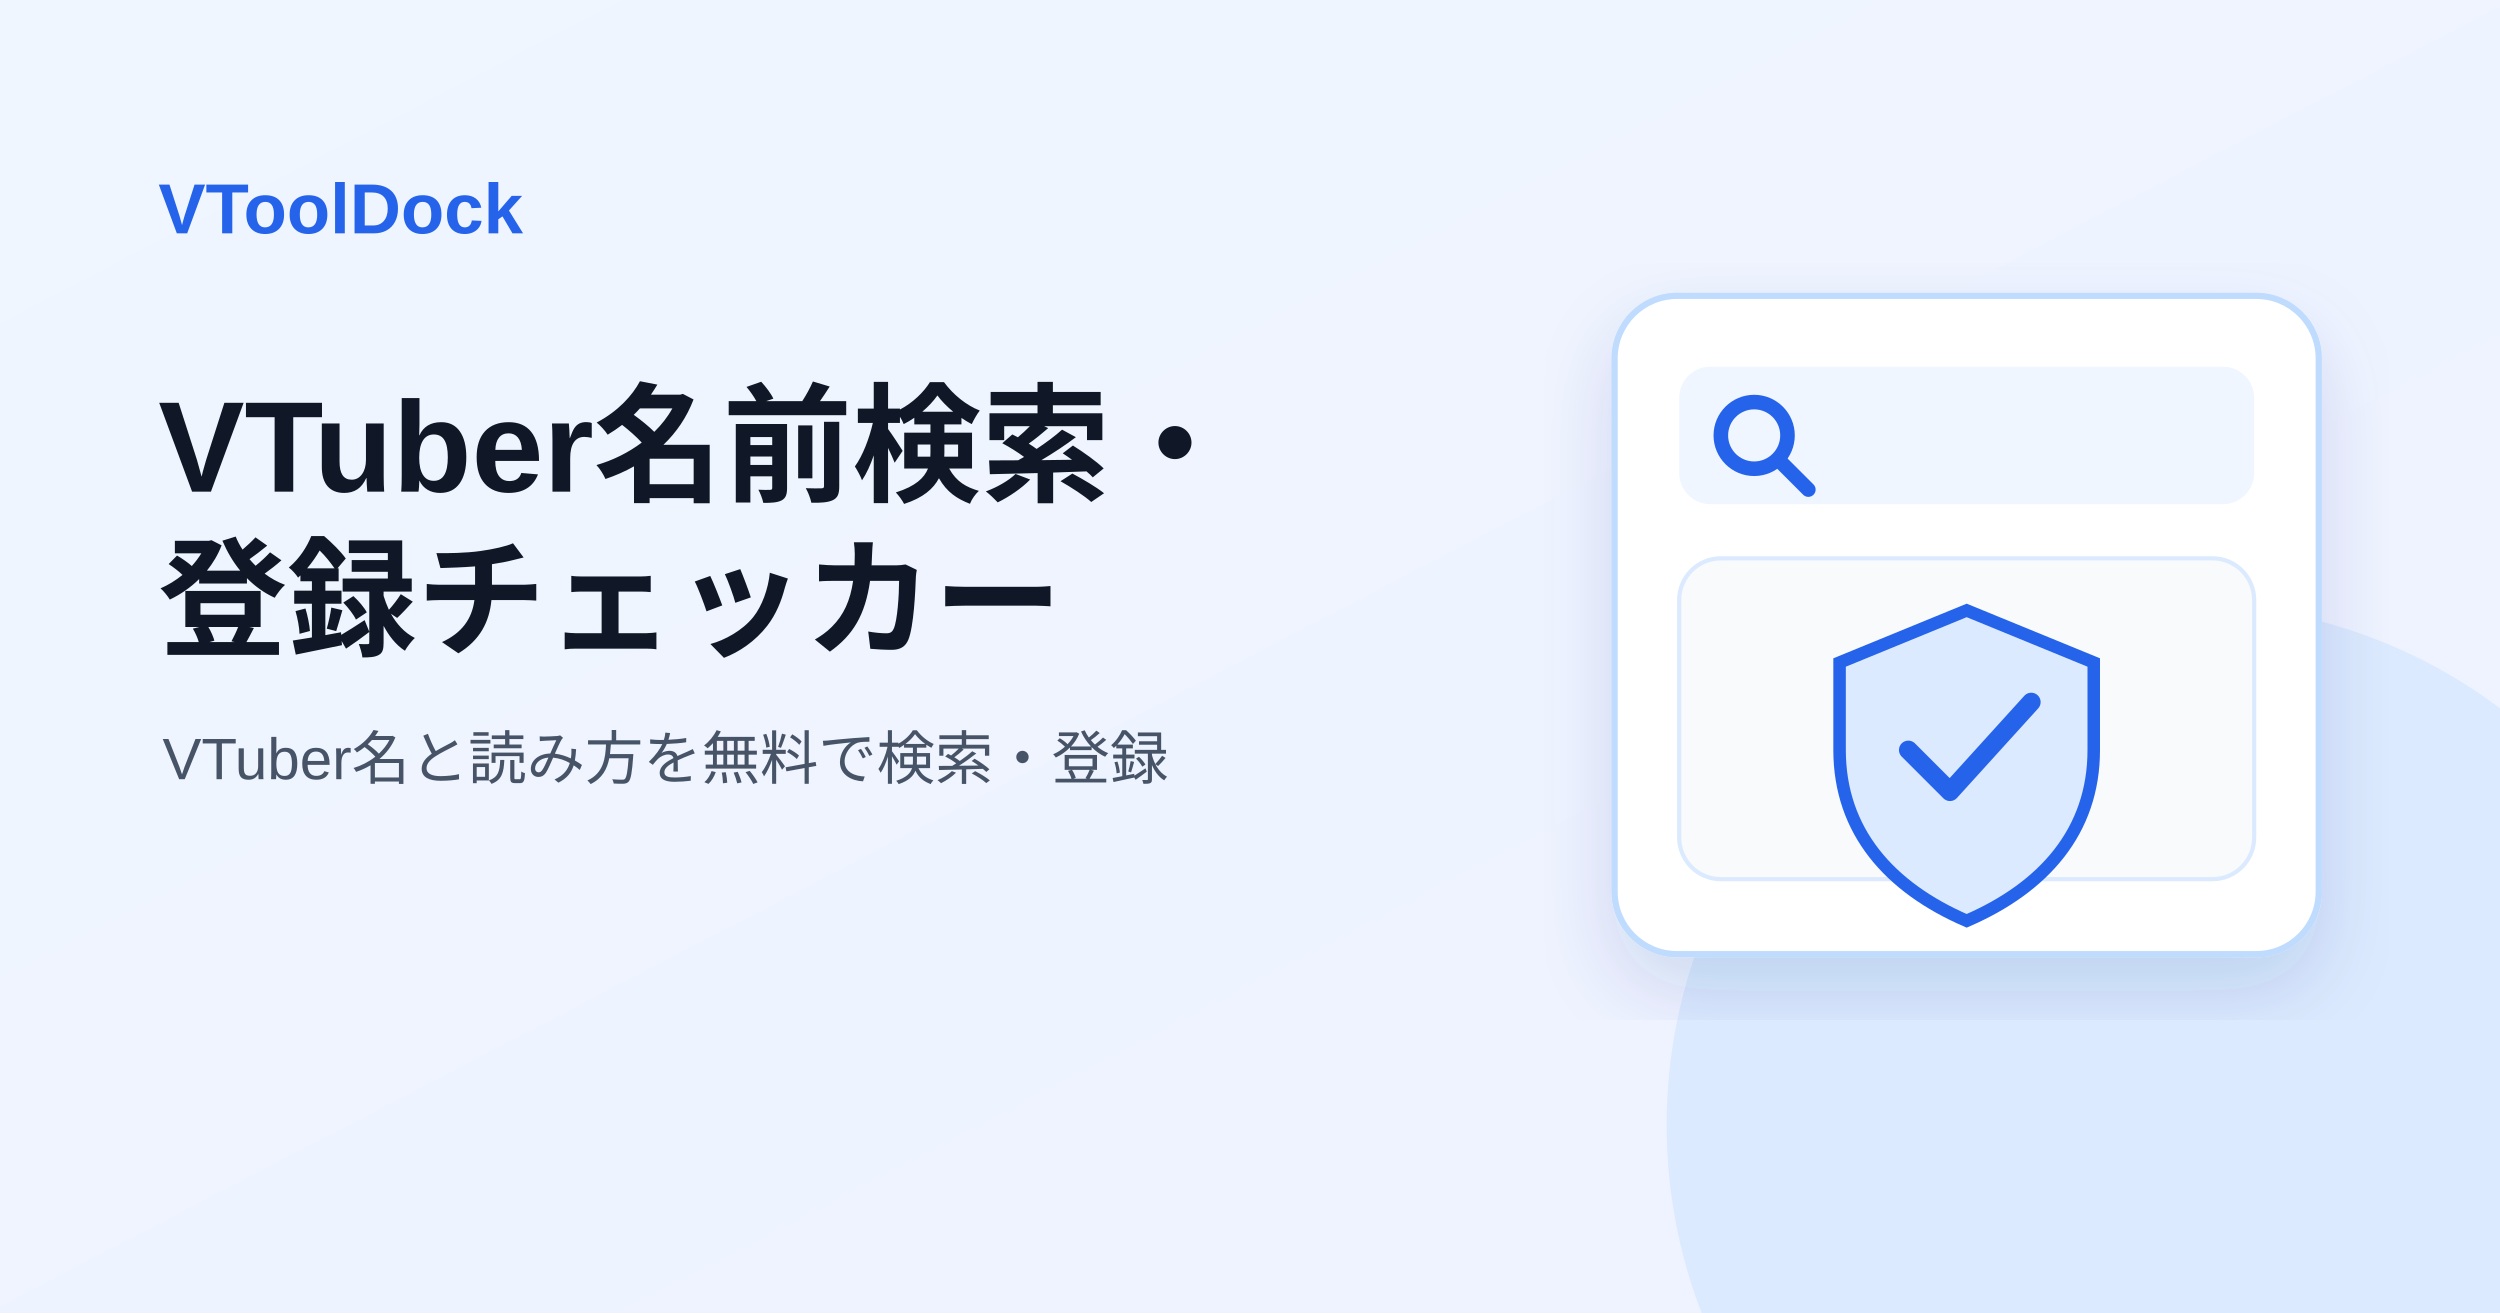
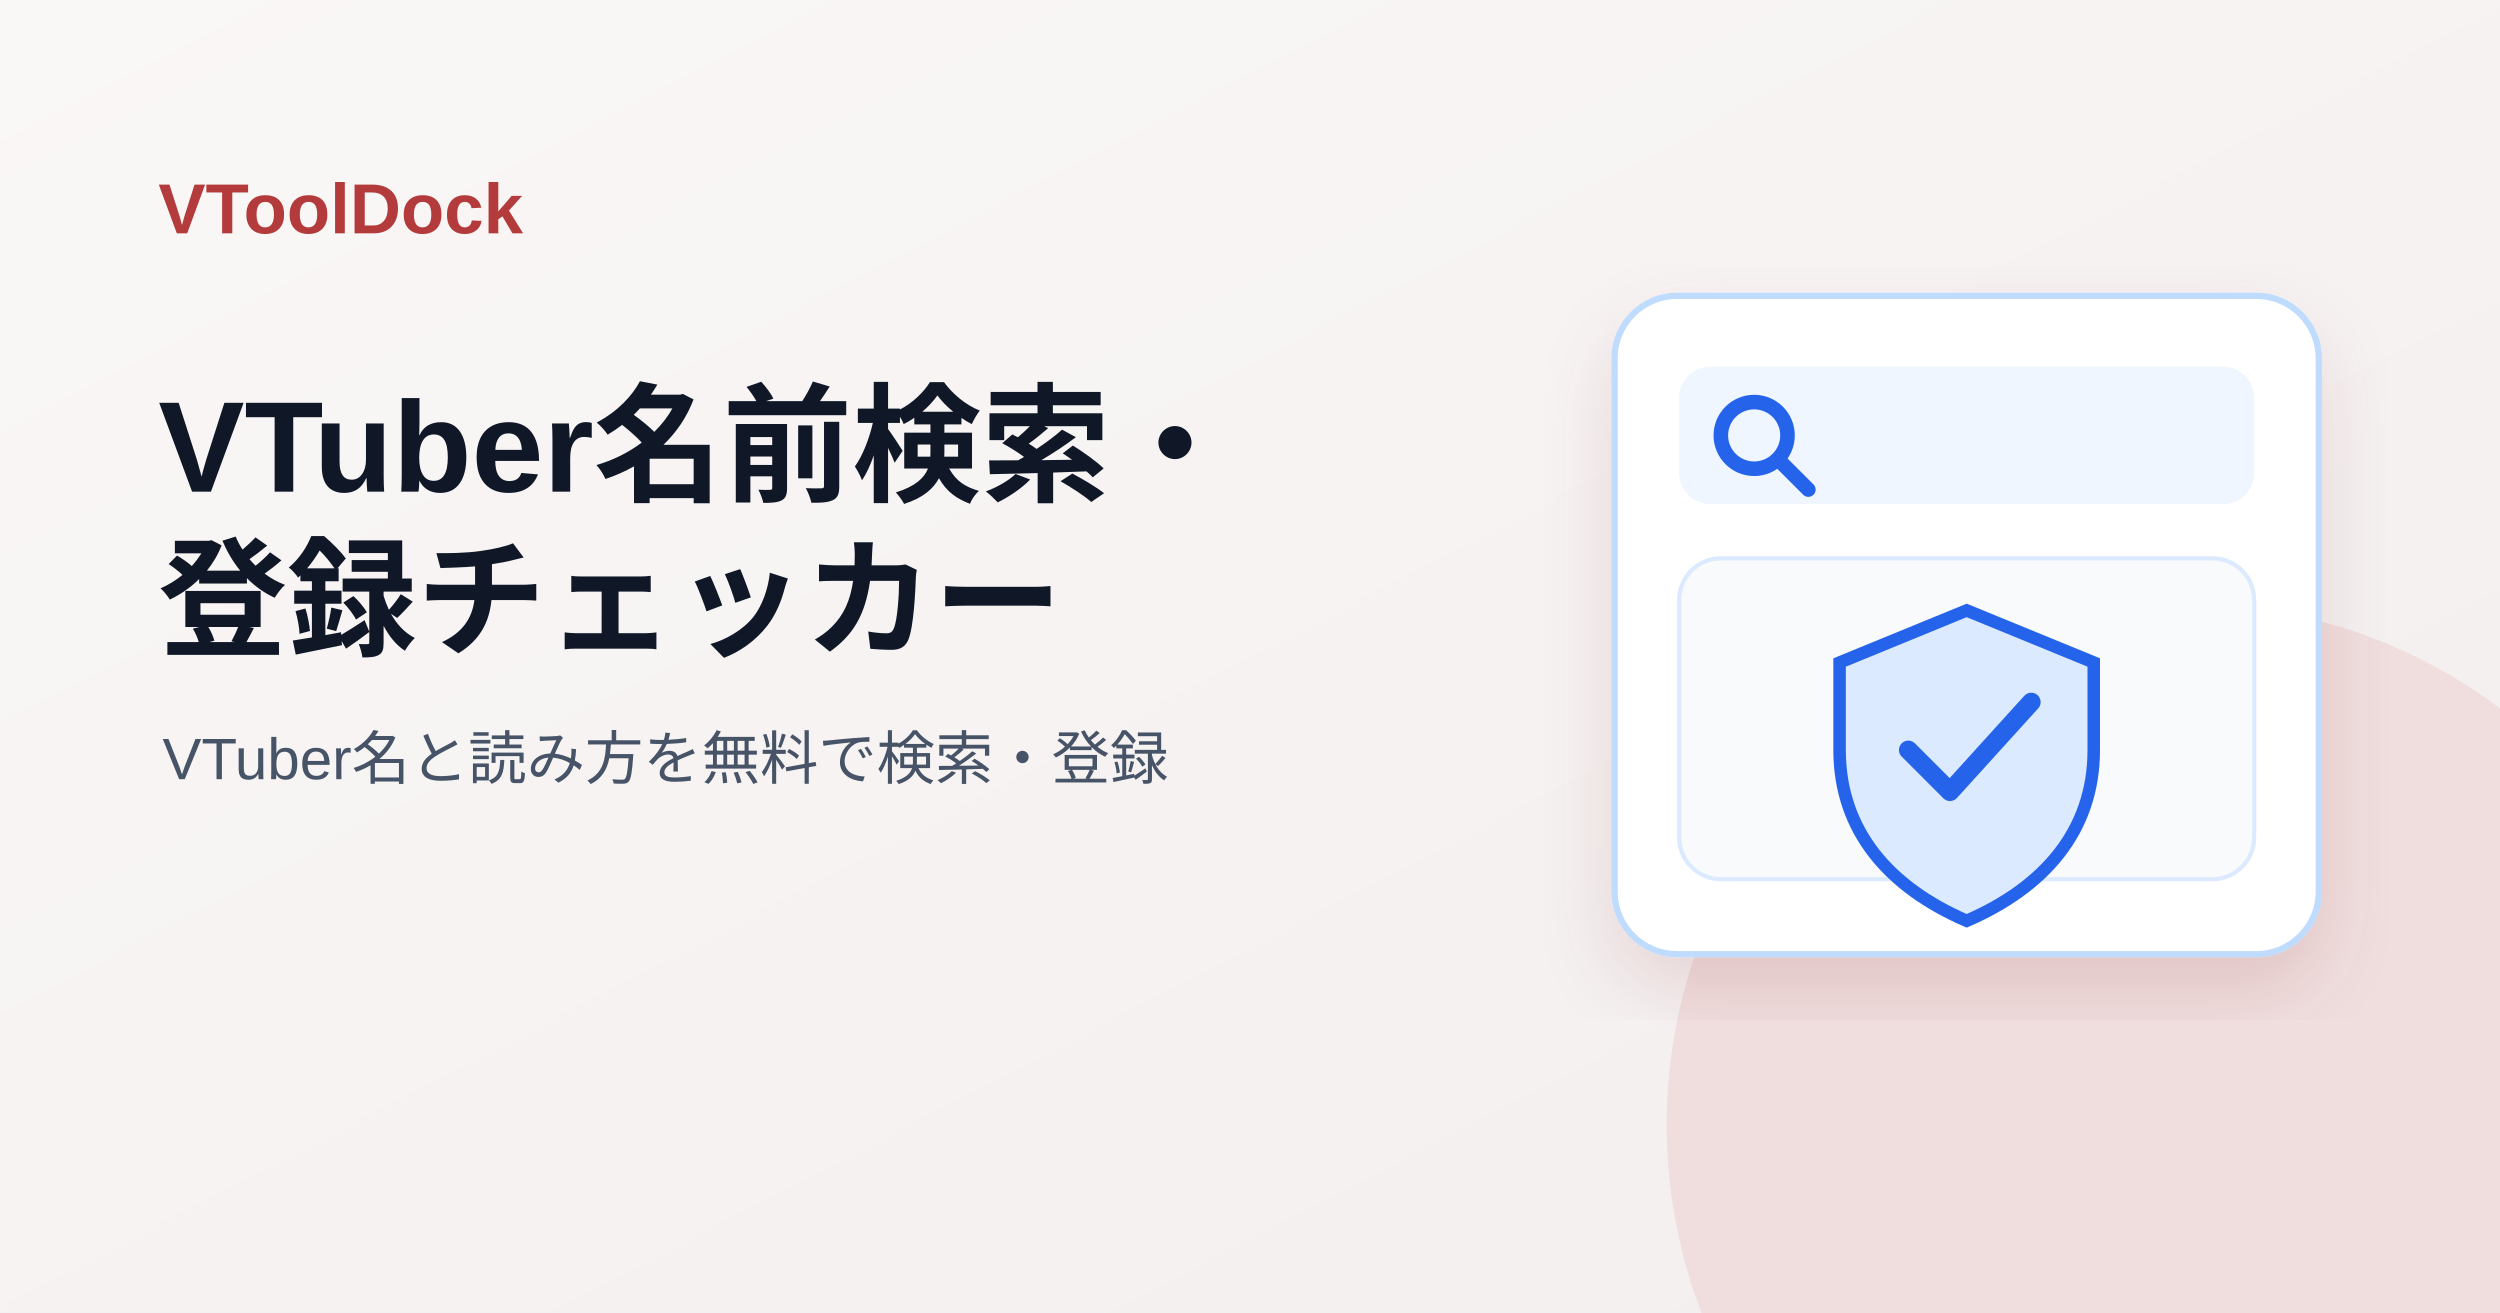
<svg xmlns="http://www.w3.org/2000/svg" width="1200" height="630" viewBox="0 0 1200 630">
  <defs>
    <linearGradient id="bg" x2="1" y2="1">
-       <stop stop-color="#eff6ff" />
-       <stop offset="1" stop-color="#eef2ff" />
+       <stop stop-color="#faf7f7" />
+       <stop offset="1" stop-color="#f3eeee" />
    </linearGradient>
    <filter id="shadow">
-       <feDropShadow dx="0" dy="16" stdDeviation="18" flood-color="#1e3a8a" flood-opacity=".13" />
+       <feDropShadow dx="0" dy="16" stdDeviation="18" flood-color="#6f2828" flood-opacity=".12" />
    </filter>
  </defs>
  <rect width="1200" height="630" fill="url(#bg)" />
-   <circle cx="1050" cy="540" r="250" fill="#dbeafe" />
+   <circle cx="1050" cy="540" r="250" fill="#f0dede" />
  <g font-family="Arial,'Yu Gothic',sans-serif">
-     <text x="76" y="112" fill="#2563eb" font-size="34" font-weight="800">VToolDock</text>
+     <text x="76" y="112" fill="#b43b3b" font-size="34" font-weight="800">VToolDock</text>
    <text x="76" y="236" fill="#101828" font-size="62" font-weight="800">VTuber名前検索・</text>
    <text x="76" y="310" fill="#101828" font-size="62" font-weight="800">登録チェッカー</text>
    <text x="78" y="374" fill="#475467" font-size="28">VTuber名と読み方を無料で検索・登録</text>
  </g>
  <g transform="translate(775 142)" filter="url(#shadow)">
    <rect width="338" height="316" rx="30" fill="white" stroke="#bfdbfe" stroke-width="3" />
    <rect x="31" y="34" width="276" height="66" rx="15" fill="#eff6ff" />
    <circle cx="67" cy="67" r="16" fill="none" stroke="#2563eb" stroke-width="7" />
    <path d="m79 79 14 14" stroke="#2563eb" stroke-width="7" stroke-linecap="round" />
    <rect x="31" y="126" width="276" height="154" rx="20" fill="#f8fafc" stroke="#dbeafe" stroke-width="2" />
    <path d="M169 151l61 25v42c0 39-24 66-61 82-37-16-61-43-61-82v-42z" fill="#dbeafe" stroke="#2563eb" stroke-width="6" />
    <path d="m141 218 20 20 39-43" fill="none" stroke="#2563eb" stroke-width="9" stroke-linecap="round" stroke-linejoin="round" />
  </g>
</svg>
